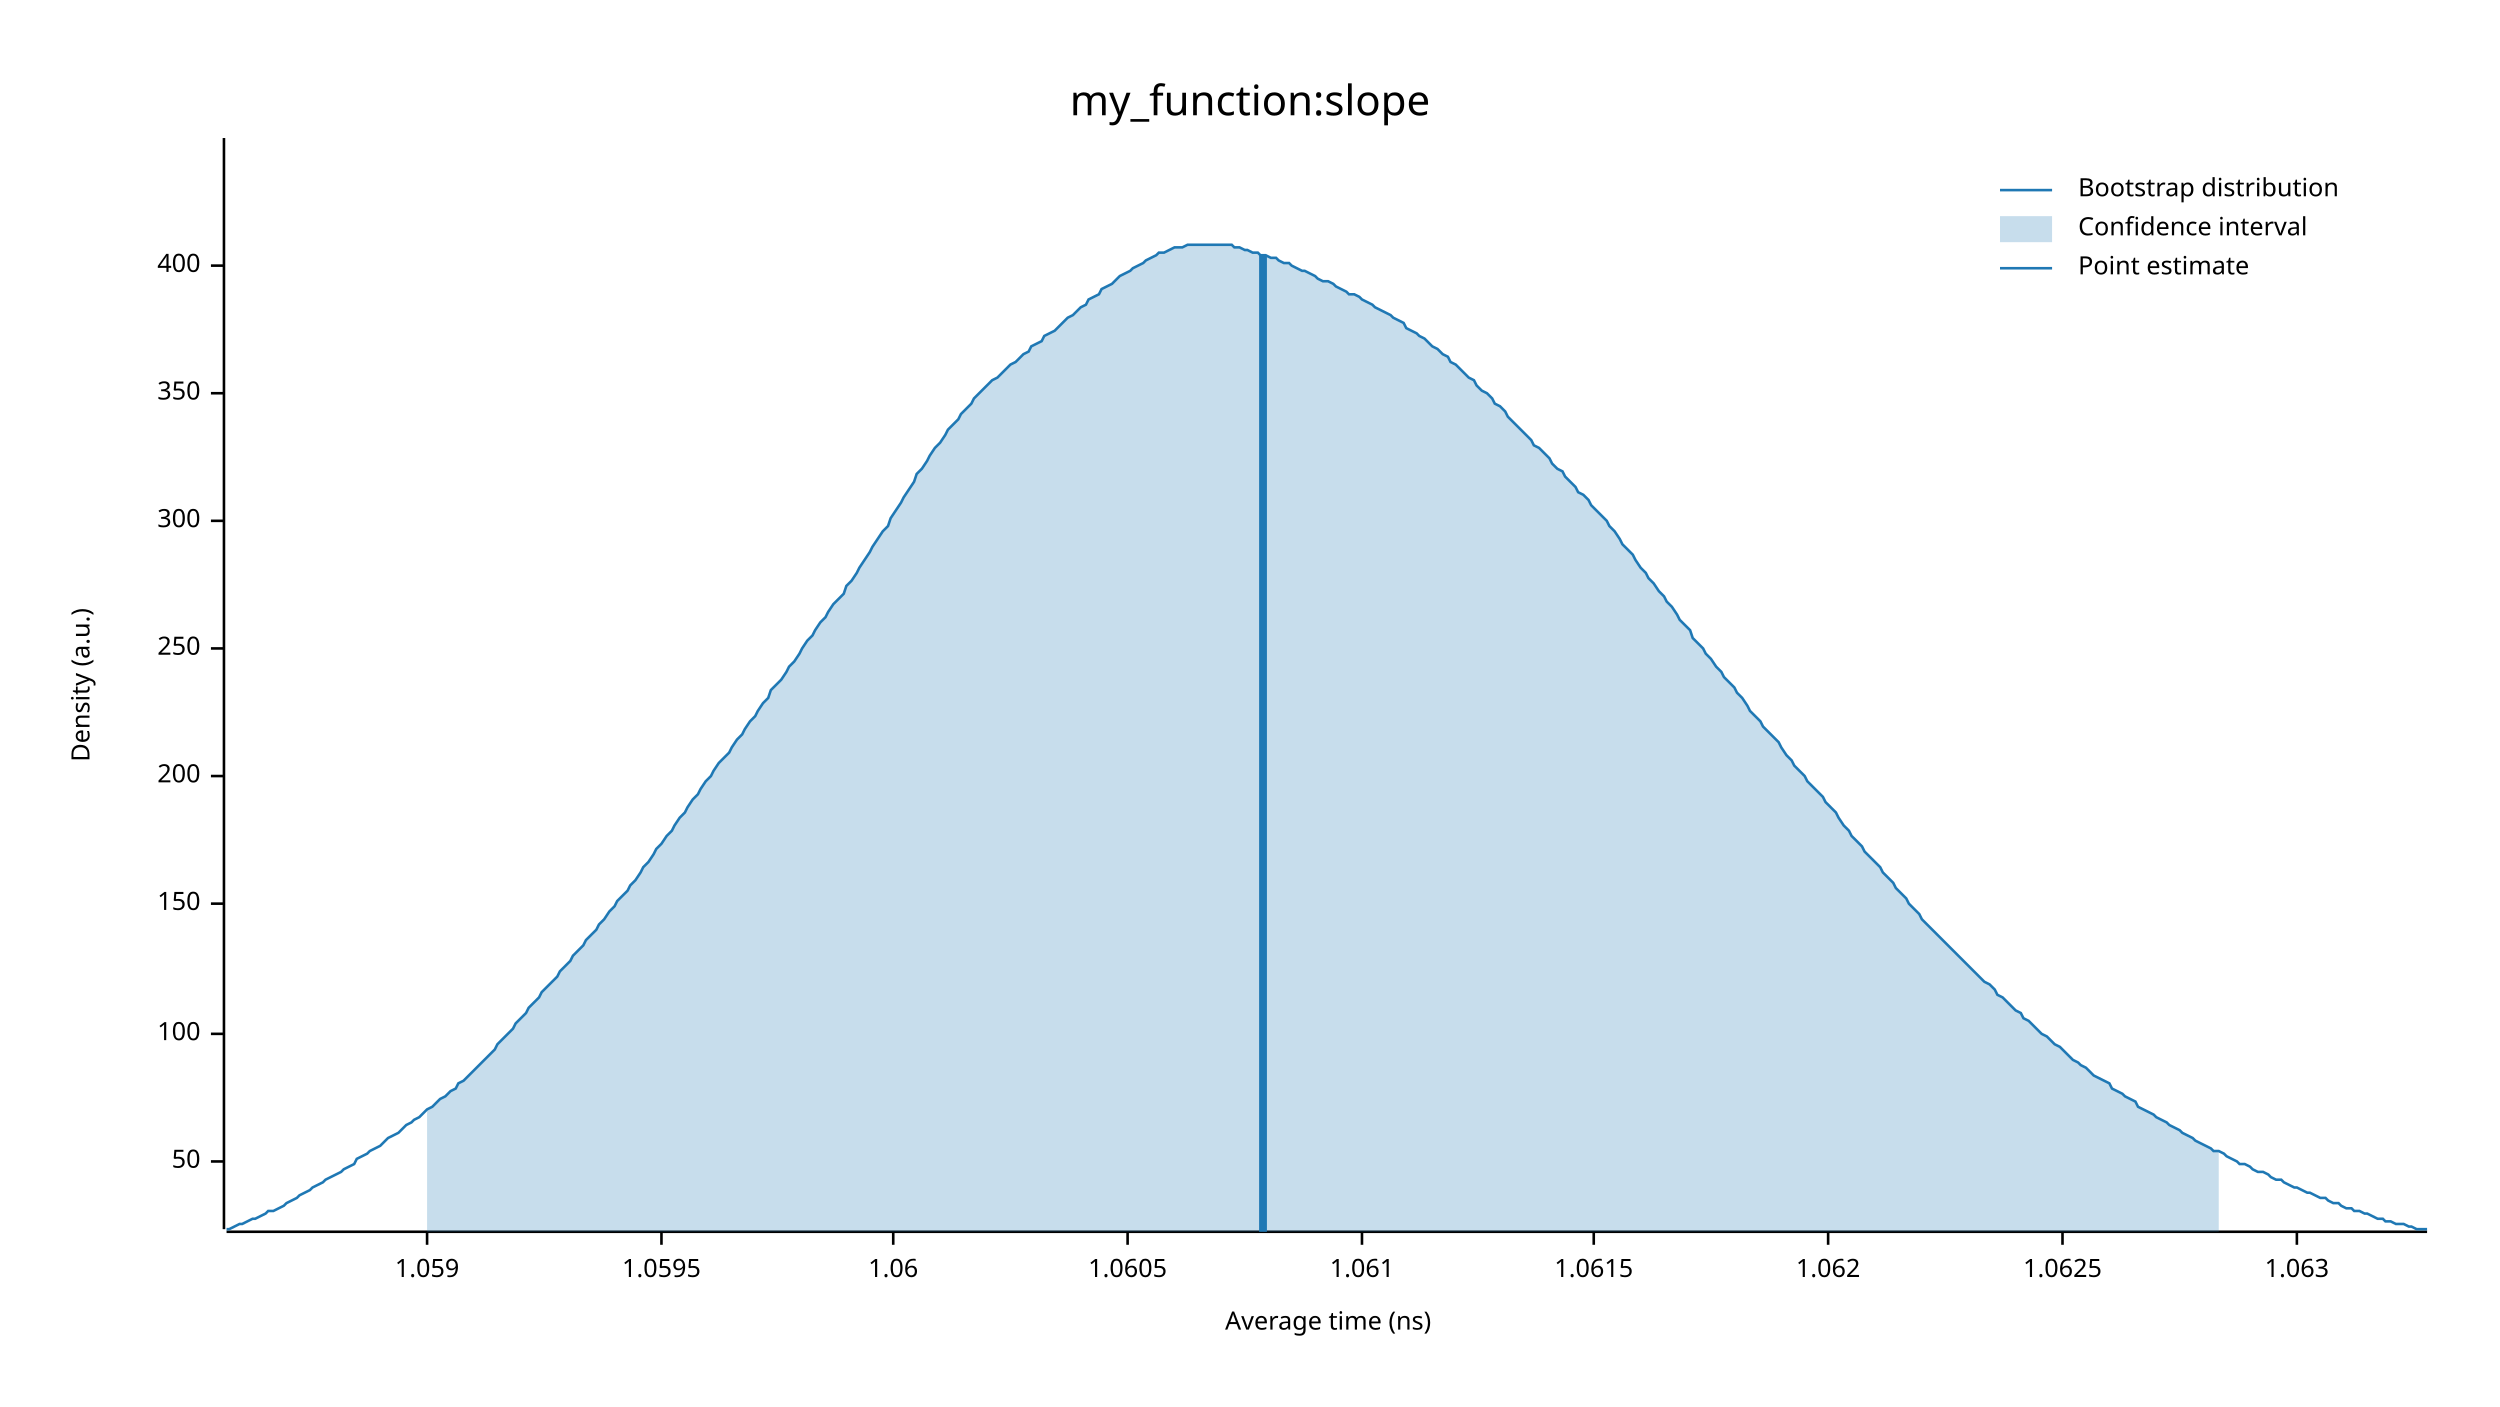
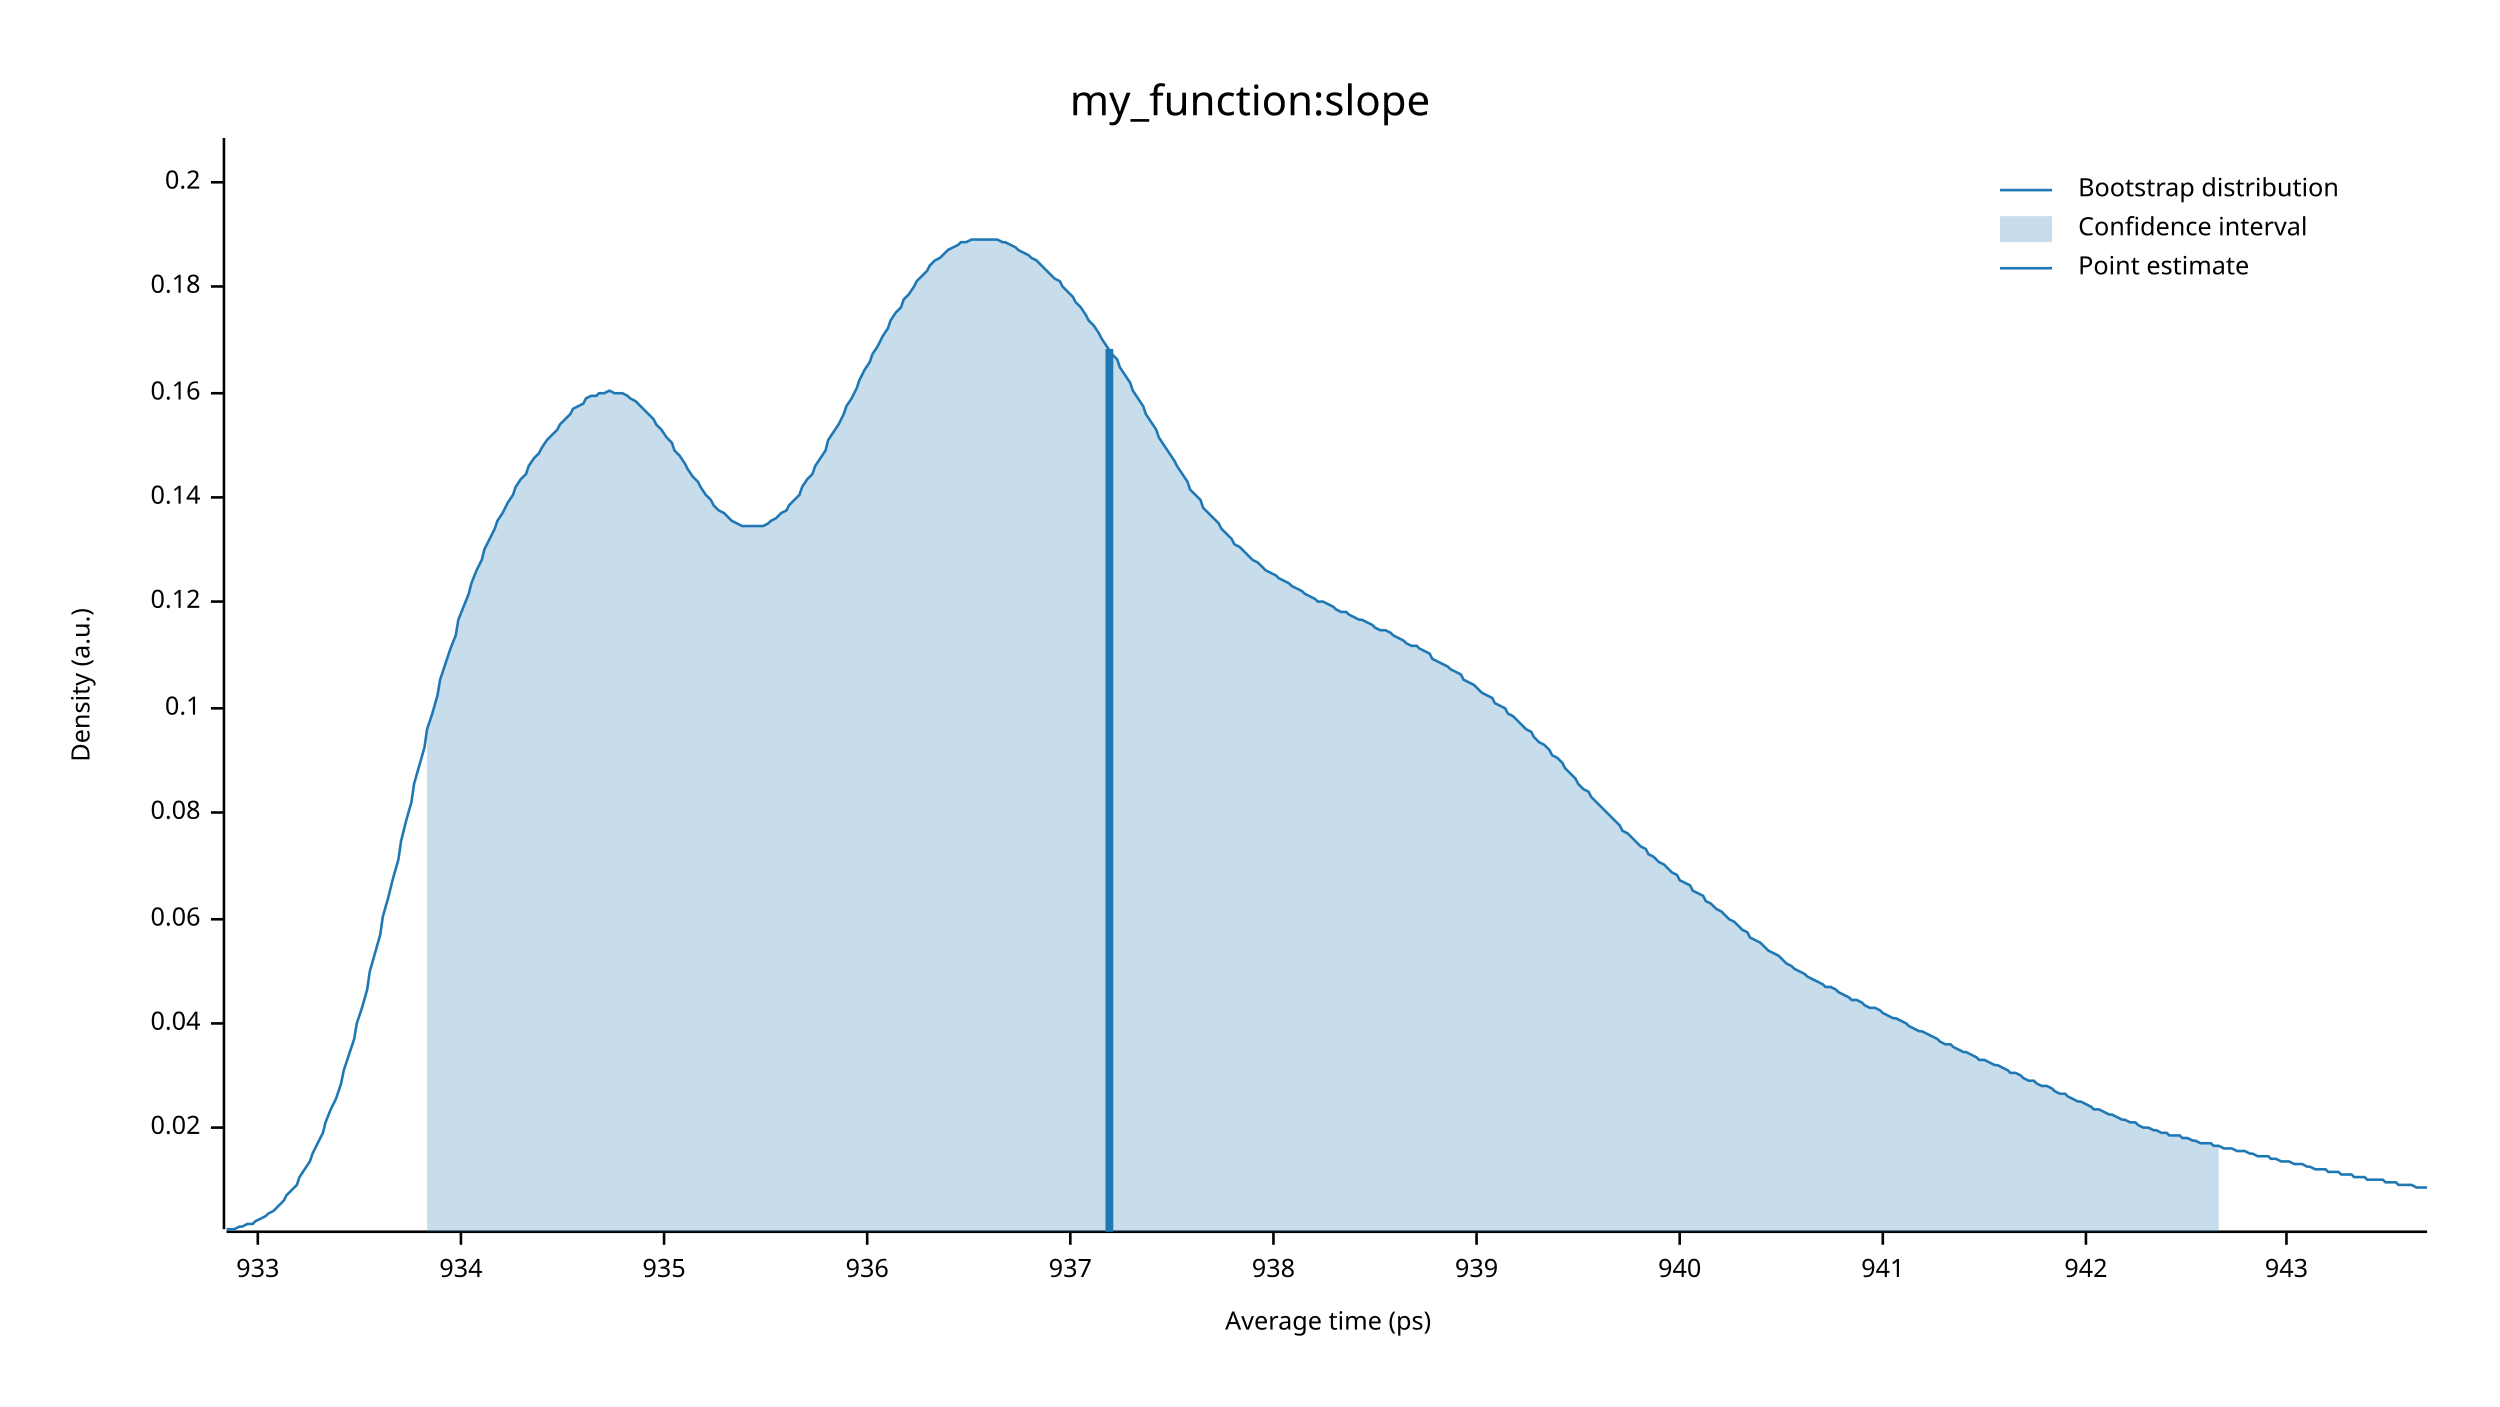
<svg xmlns="http://www.w3.org/2000/svg" width="960" height="540" viewBox="0 0 960 540">
  <text x="480" y="32" dy="0.76em" text-anchor="middle" font-family="sans-serif" font-size="16.129" opacity="1" fill="#000000">
my_function:slope
</text>
  <text x="27" y="263" dy="0.76em" text-anchor="middle" font-family="sans-serif" font-size="9.677" opacity="1" fill="#000000" transform="rotate(270, 27, 263)">
Density (a.u.)
</text>
  <text x="510" y="513" dy="-0.5ex" text-anchor="middle" font-family="sans-serif" font-size="9.677" opacity="1" fill="#000000">
- Average time (ns)
+ Average time (ps)
</text>
  <polyline fill="none" opacity="1" stroke="#000000" stroke-width="1" points="86,53 86,472 " />
-   <text x="77" y="446" dy="0.5ex" text-anchor="end" font-family="sans-serif" font-size="9.677" opacity="1" fill="#000000">
- 50
+   <text x="77" y="433" dy="0.5ex" text-anchor="end" font-family="sans-serif" font-size="9.677" opacity="1" fill="#000000">
+ 0.02
</text>
-   <polyline fill="none" opacity="1" stroke="#000000" stroke-width="1" points="81,446 86,446 " />
-   <text x="77" y="397" dy="0.5ex" text-anchor="end" font-family="sans-serif" font-size="9.677" opacity="1" fill="#000000">
- 100
+   <polyline fill="none" opacity="1" stroke="#000000" stroke-width="1" points="81,433 86,433 " />
+   <text x="77" y="393" dy="0.5ex" text-anchor="end" font-family="sans-serif" font-size="9.677" opacity="1" fill="#000000">
+ 0.04
</text>
-   <polyline fill="none" opacity="1" stroke="#000000" stroke-width="1" points="81,397 86,397 " />
-   <text x="77" y="347" dy="0.5ex" text-anchor="end" font-family="sans-serif" font-size="9.677" opacity="1" fill="#000000">
- 150
+   <polyline fill="none" opacity="1" stroke="#000000" stroke-width="1" points="81,393 86,393 " />
+   <text x="77" y="353" dy="0.5ex" text-anchor="end" font-family="sans-serif" font-size="9.677" opacity="1" fill="#000000">
+ 0.06
</text>
-   <polyline fill="none" opacity="1" stroke="#000000" stroke-width="1" points="81,347 86,347 " />
-   <text x="77" y="298" dy="0.5ex" text-anchor="end" font-family="sans-serif" font-size="9.677" opacity="1" fill="#000000">
- 200
+   <polyline fill="none" opacity="1" stroke="#000000" stroke-width="1" points="81,353 86,353 " />
+   <text x="77" y="312" dy="0.5ex" text-anchor="end" font-family="sans-serif" font-size="9.677" opacity="1" fill="#000000">
+ 0.08
</text>
-   <polyline fill="none" opacity="1" stroke="#000000" stroke-width="1" points="81,298 86,298 " />
-   <text x="77" y="249" dy="0.5ex" text-anchor="end" font-family="sans-serif" font-size="9.677" opacity="1" fill="#000000">
- 250
+   <polyline fill="none" opacity="1" stroke="#000000" stroke-width="1" points="81,312 86,312 " />
+   <text x="77" y="272" dy="0.5ex" text-anchor="end" font-family="sans-serif" font-size="9.677" opacity="1" fill="#000000">
+ 0.1
</text>
-   <polyline fill="none" opacity="1" stroke="#000000" stroke-width="1" points="81,249 86,249 " />
-   <text x="77" y="200" dy="0.5ex" text-anchor="end" font-family="sans-serif" font-size="9.677" opacity="1" fill="#000000">
- 300
+   <polyline fill="none" opacity="1" stroke="#000000" stroke-width="1" points="81,272 86,272 " />
+   <text x="77" y="231" dy="0.5ex" text-anchor="end" font-family="sans-serif" font-size="9.677" opacity="1" fill="#000000">
+ 0.12
</text>
-   <polyline fill="none" opacity="1" stroke="#000000" stroke-width="1" points="81,200 86,200 " />
+   <polyline fill="none" opacity="1" stroke="#000000" stroke-width="1" points="81,231 86,231 " />
+   <text x="77" y="191" dy="0.5ex" text-anchor="end" font-family="sans-serif" font-size="9.677" opacity="1" fill="#000000">
+ 0.14
+ </text>
+   <polyline fill="none" opacity="1" stroke="#000000" stroke-width="1" points="81,191 86,191 " />
  <text x="77" y="151" dy="0.5ex" text-anchor="end" font-family="sans-serif" font-size="9.677" opacity="1" fill="#000000">
- 350
+ 0.16
</text>
  <polyline fill="none" opacity="1" stroke="#000000" stroke-width="1" points="81,151 86,151 " />
-   <text x="77" y="102" dy="0.5ex" text-anchor="end" font-family="sans-serif" font-size="9.677" opacity="1" fill="#000000">
- 400
+   <text x="77" y="110" dy="0.5ex" text-anchor="end" font-family="sans-serif" font-size="9.677" opacity="1" fill="#000000">
+ 0.18
</text>
-   <polyline fill="none" opacity="1" stroke="#000000" stroke-width="1" points="81,102 86,102 " />
+   <polyline fill="none" opacity="1" stroke="#000000" stroke-width="1" points="81,110 86,110 " />
+   <text x="77" y="70" dy="0.5ex" text-anchor="end" font-family="sans-serif" font-size="9.677" opacity="1" fill="#000000">
+ 0.2
+ </text>
+   <polyline fill="none" opacity="1" stroke="#000000" stroke-width="1" points="81,70 86,70 " />
  <polyline fill="none" opacity="1" stroke="#000000" stroke-width="1" points="87,473 932,473 " />
-   <text x="164" y="483" dy="0.76em" text-anchor="middle" font-family="sans-serif" font-size="9.677" opacity="1" fill="#000000">
- 1.059
+   <text x="99" y="483" dy="0.76em" text-anchor="middle" font-family="sans-serif" font-size="9.677" opacity="1" fill="#000000">
+ 933
</text>
-   <polyline fill="none" opacity="1" stroke="#000000" stroke-width="1" points="164,473 164,478 " />
-   <text x="254" y="483" dy="0.76em" text-anchor="middle" font-family="sans-serif" font-size="9.677" opacity="1" fill="#000000">
- 1.0595
+   <polyline fill="none" opacity="1" stroke="#000000" stroke-width="1" points="99,473 99,478 " />
+   <text x="177" y="483" dy="0.76em" text-anchor="middle" font-family="sans-serif" font-size="9.677" opacity="1" fill="#000000">
+ 934
</text>
-   <polyline fill="none" opacity="1" stroke="#000000" stroke-width="1" points="254,473 254,478 " />
-   <text x="343" y="483" dy="0.76em" text-anchor="middle" font-family="sans-serif" font-size="9.677" opacity="1" fill="#000000">
- 1.06
+   <polyline fill="none" opacity="1" stroke="#000000" stroke-width="1" points="177,473 177,478 " />
+   <text x="255" y="483" dy="0.76em" text-anchor="middle" font-family="sans-serif" font-size="9.677" opacity="1" fill="#000000">
+ 935
</text>
-   <polyline fill="none" opacity="1" stroke="#000000" stroke-width="1" points="343,473 343,478 " />
-   <text x="433" y="483" dy="0.76em" text-anchor="middle" font-family="sans-serif" font-size="9.677" opacity="1" fill="#000000">
- 1.0605
+   <polyline fill="none" opacity="1" stroke="#000000" stroke-width="1" points="255,473 255,478 " />
+   <text x="333" y="483" dy="0.76em" text-anchor="middle" font-family="sans-serif" font-size="9.677" opacity="1" fill="#000000">
+ 936
</text>
-   <polyline fill="none" opacity="1" stroke="#000000" stroke-width="1" points="433,473 433,478 " />
-   <text x="523" y="483" dy="0.76em" text-anchor="middle" font-family="sans-serif" font-size="9.677" opacity="1" fill="#000000">
- 1.061
+   <polyline fill="none" opacity="1" stroke="#000000" stroke-width="1" points="333,473 333,478 " />
+   <text x="411" y="483" dy="0.76em" text-anchor="middle" font-family="sans-serif" font-size="9.677" opacity="1" fill="#000000">
+ 937
</text>
-   <polyline fill="none" opacity="1" stroke="#000000" stroke-width="1" points="523,473 523,478 " />
-   <text x="612" y="483" dy="0.76em" text-anchor="middle" font-family="sans-serif" font-size="9.677" opacity="1" fill="#000000">
- 1.0615
+   <polyline fill="none" opacity="1" stroke="#000000" stroke-width="1" points="411,473 411,478 " />
+   <text x="489" y="483" dy="0.76em" text-anchor="middle" font-family="sans-serif" font-size="9.677" opacity="1" fill="#000000">
+ 938
</text>
-   <polyline fill="none" opacity="1" stroke="#000000" stroke-width="1" points="612,473 612,478 " />
-   <text x="702" y="483" dy="0.76em" text-anchor="middle" font-family="sans-serif" font-size="9.677" opacity="1" fill="#000000">
- 1.062
+   <polyline fill="none" opacity="1" stroke="#000000" stroke-width="1" points="489,473 489,478 " />
+   <text x="567" y="483" dy="0.76em" text-anchor="middle" font-family="sans-serif" font-size="9.677" opacity="1" fill="#000000">
+ 939
</text>
-   <polyline fill="none" opacity="1" stroke="#000000" stroke-width="1" points="702,473 702,478 " />
-   <text x="792" y="483" dy="0.76em" text-anchor="middle" font-family="sans-serif" font-size="9.677" opacity="1" fill="#000000">
- 1.0625
+   <polyline fill="none" opacity="1" stroke="#000000" stroke-width="1" points="567,473 567,478 " />
+   <text x="645" y="483" dy="0.76em" text-anchor="middle" font-family="sans-serif" font-size="9.677" opacity="1" fill="#000000">
+ 940
</text>
-   <polyline fill="none" opacity="1" stroke="#000000" stroke-width="1" points="792,473 792,478 " />
-   <text x="882" y="483" dy="0.76em" text-anchor="middle" font-family="sans-serif" font-size="9.677" opacity="1" fill="#000000">
- 1.063
+   <polyline fill="none" opacity="1" stroke="#000000" stroke-width="1" points="645,473 645,478 " />
+   <text x="723" y="483" dy="0.76em" text-anchor="middle" font-family="sans-serif" font-size="9.677" opacity="1" fill="#000000">
+ 941
</text>
-   <polyline fill="none" opacity="1" stroke="#000000" stroke-width="1" points="882,473 882,478 " />
-   <polyline fill="none" opacity="1" stroke="#1F78B4" stroke-width="1" points="87,472 88,472 90,471 92,470 93,470 95,469 97,468 98,468 100,467 102,466 103,465 105,465 107,464 109,463 110,462 112,461 114,460 115,459 117,458 119,457 120,456 122,455 124,454 125,453 127,452 129,451 131,450 132,449 134,448 136,447 137,445 139,444 141,443 142,442 144,441 146,440 147,439 149,437 151,436 153,435 154,434 156,432 158,431 159,430 161,429 163,427 164,426 166,425 168,423 169,422 171,421 173,419 175,418 176,416 178,415 180,413 181,412 183,410 185,408 186,407 188,405 190,403 191,401 193,399 195,397 197,395 198,393 200,391 202,389 203,387 205,385 207,383 208,381 210,379 212,377 214,375 215,373 217,371 219,369 220,367 222,365 224,363 225,361 227,359 229,357 230,355 232,353 234,350 236,348 237,346 239,344 241,342 242,340 244,338 246,335 247,333 249,331 251,328 252,326 254,324 256,321 258,319 259,317 261,314 263,312 264,310 266,307 268,305 269,303 271,300 273,298 274,296 276,293 278,291 280,289 281,287 283,284 285,282 286,280 288,277 290,275 291,273 293,270 295,268 296,265 298,263 300,261 302,258 303,256 305,254 307,251 308,249 310,246 312,244 313,242 315,239 317,237 318,235 320,232 322,230 324,228 325,225 327,223 329,220 330,218 332,215 334,212 335,210 337,207 339,204 341,202 342,199 344,196 346,193 347,191 349,188 351,185 352,182 354,180 356,177 357,175 359,172 361,170 363,167 364,165 366,163 368,161 369,159 371,157 373,155 374,153 376,151 378,149 379,148 381,146 383,145 385,143 386,142 388,140 390,139 391,138 393,136 395,135 396,133 398,132 400,131 401,129 403,128 405,127 407,125 408,124 410,122 412,121 413,120 415,118 417,117 418,115 420,114 422,113 423,111 425,110 427,109 429,107 430,106 432,105 434,104 435,103 437,102 439,101 440,100 442,99 444,98 445,97 447,97 449,96 451,95 452,95 454,95 456,94 457,94 459,94 461,94 462,94 464,94 466,94 468,94 469,94 471,94 473,94 474,95 476,95 478,96 479,96 481,97 483,97 484,98 486,98 488,99 490,99 491,100 493,101 495,101 496,102 498,103 500,104 501,104 503,105 505,106 506,107 508,108 510,108 512,109 513,110 515,111 517,112 518,113 520,113 522,114 523,115 525,116 527,117 528,118 530,119 532,120 534,121 535,122 537,123 539,124 540,126 542,127 544,128 545,129 547,130 549,132 550,133 552,134 554,136 556,137 557,139 559,140 561,142 562,143 564,145 566,146 567,148 569,150 571,151 573,153 574,155 576,156 578,158 579,160 581,162 583,164 584,165 586,167 588,169 589,171 591,172 593,174 595,176 596,178 598,180 600,181 601,183 603,185 605,187 606,189 608,190 610,192 611,194 613,196 615,198 617,200 618,202 620,204 622,207 623,209 625,211 627,213 628,215 630,218 632,220 633,222 635,224 637,227 639,229 640,231 642,233 644,236 645,238 647,240 649,242 650,245 652,247 654,249 655,251 657,253 659,256 661,258 662,260 664,262 666,264 667,266 669,268 671,271 672,273 674,275 676,277 677,279 679,281 681,283 683,285 684,287 686,290 688,292 689,294 691,296 693,298 694,300 696,302 698,304 700,306 701,308 703,310 705,312 706,314 708,317 710,319 711,321 713,323 715,325 716,327 718,329 720,331 722,333 723,335 725,337 727,339 728,341 730,343 732,345 733,347 735,349 737,351 738,353 740,355 742,357 744,359 745,360 747,362 749,364 750,365 752,367 754,369 755,370 757,372 759,374 760,375 762,377 764,378 766,380 767,382 769,383 771,385 772,386 774,388 776,389 777,391 779,392 781,394 782,395 784,397 786,398 788,400 789,401 791,402 793,404 794,405 796,407 798,408 799,409 801,410 803,412 804,413 806,414 808,415 810,416 811,418 813,419 815,420 816,421 818,422 820,423 821,425 823,426 825,427 827,428 828,429 830,430 832,431 833,432 835,433 837,434 838,435 840,436 842,437 843,438 845,439 847,440 849,441 850,442 852,442 854,443 855,444 857,445 859,446 860,447 862,447 864,448 865,449 867,450 869,450 871,451 872,452 874,453 876,453 877,454 879,455 881,456 882,456 884,457 886,458 887,458 889,459 891,460 893,460 894,461 896,462 898,462 899,463 901,464 903,464 904,465 906,465 908,466 909,466 911,467 913,468 915,468 916,469 918,469 920,470 921,470 923,470 925,471 926,471 928,472 930,472 932,472 " />
-   <polygon opacity="0.25" fill="#1F78B4" points="164,426 166,425 168,423 169,422 171,421 173,419 175,418 176,416 178,415 180,413 181,412 183,410 185,408 186,407 188,405 190,403 191,401 193,399 195,397 197,395 198,393 200,391 202,389 203,387 205,385 207,383 208,381 210,379 212,377 214,375 215,373 217,371 219,369 220,367 222,365 224,363 225,361 227,359 229,357 230,355 232,353 234,350 236,348 237,346 239,344 241,342 242,340 244,338 246,335 247,333 249,331 251,328 252,326 254,324 256,321 258,319 259,317 261,314 263,312 264,310 266,307 268,305 269,303 271,300 273,298 274,296 276,293 278,291 280,289 281,287 283,284 285,282 286,280 288,277 290,275 291,273 293,270 295,268 296,265 298,263 300,261 302,258 303,256 305,254 307,251 308,249 310,246 312,244 313,242 315,239 317,237 318,235 320,232 322,230 324,228 325,225 327,223 329,220 330,218 332,215 334,212 335,210 337,207 339,204 341,202 342,199 344,196 346,193 347,191 349,188 351,185 352,182 354,180 356,177 357,175 359,172 361,170 363,167 364,165 366,163 368,161 369,159 371,157 373,155 374,153 376,151 378,149 379,148 381,146 383,145 385,143 386,142 388,140 390,139 391,138 393,136 395,135 396,133 398,132 400,131 401,129 403,128 405,127 407,125 408,124 410,122 412,121 413,120 415,118 417,117 418,115 420,114 422,113 423,111 425,110 427,109 429,107 430,106 432,105 434,104 435,103 437,102 439,101 440,100 442,99 444,98 445,97 447,97 449,96 451,95 452,95 454,95 456,94 457,94 459,94 461,94 462,94 464,94 466,94 468,94 469,94 471,94 473,94 474,95 476,95 478,96 479,96 481,97 483,97 484,98 486,98 488,99 490,99 491,100 493,101 495,101 496,102 498,103 500,104 501,104 503,105 505,106 506,107 508,108 510,108 512,109 513,110 515,111 517,112 518,113 520,113 522,114 523,115 525,116 527,117 528,118 530,119 532,120 534,121 535,122 537,123 539,124 540,126 542,127 544,128 545,129 547,130 549,132 550,133 552,134 554,136 556,137 557,139 559,140 561,142 562,143 564,145 566,146 567,148 569,150 571,151 573,153 574,155 576,156 578,158 579,160 581,162 583,164 584,165 586,167 588,169 589,171 591,172 593,174 595,176 596,178 598,180 600,181 601,183 603,185 605,187 606,189 608,190 610,192 611,194 613,196 615,198 617,200 618,202 620,204 622,207 623,209 625,211 627,213 628,215 630,218 632,220 633,222 635,224 637,227 639,229 640,231 642,233 644,236 645,238 647,240 649,242 650,245 652,247 654,249 655,251 657,253 659,256 661,258 662,260 664,262 666,264 667,266 669,268 671,271 672,273 674,275 676,277 677,279 679,281 681,283 683,285 684,287 686,290 688,292 689,294 691,296 693,298 694,300 696,302 698,304 700,306 701,308 703,310 705,312 706,314 708,317 710,319 711,321 713,323 715,325 716,327 718,329 720,331 722,333 723,335 725,337 727,339 728,341 730,343 732,345 733,347 735,349 737,351 738,353 740,355 742,357 744,359 745,360 747,362 749,364 750,365 752,367 754,369 755,370 757,372 759,374 760,375 762,377 764,378 766,380 767,382 769,383 771,385 772,386 774,388 776,389 777,391 779,392 781,394 782,395 784,397 786,398 788,400 789,401 791,402 793,404 794,405 796,407 798,408 799,409 801,410 803,412 804,413 806,414 808,415 810,416 811,418 813,419 815,420 816,421 818,422 820,423 821,425 823,426 825,427 827,428 828,429 830,430 832,431 833,432 835,433 837,434 838,435 840,436 842,437 843,438 845,439 847,440 849,441 850,442 852,442 852,473 164,473 " />
-   <polyline fill="none" opacity="1" stroke="#1F78B4" stroke-width="3" points="485,473 485,98 " />
+   <polyline fill="none" opacity="1" stroke="#000000" stroke-width="1" points="723,473 723,478 " />
+   <text x="801" y="483" dy="0.76em" text-anchor="middle" font-family="sans-serif" font-size="9.677" opacity="1" fill="#000000">
+ 942
+ </text>
+   <polyline fill="none" opacity="1" stroke="#000000" stroke-width="1" points="801,473 801,478 " />
+   <text x="878" y="483" dy="0.76em" text-anchor="middle" font-family="sans-serif" font-size="9.677" opacity="1" fill="#000000">
+ 943
+ </text>
+   <polyline fill="none" opacity="1" stroke="#000000" stroke-width="1" points="878,473 878,478 " />
+   <polyline fill="none" opacity="1" stroke="#1F78B4" stroke-width="1" points="87,472 88,472 90,472 92,471 93,471 95,470 97,470 98,469 100,468 102,467 103,466 105,465 107,463 109,461 110,459 112,457 114,455 115,452 117,449 119,446 120,443 122,439 124,435 125,431 127,426 129,422 131,416 132,411 134,405 136,399 137,393 139,387 141,380 142,373 144,366 146,359 147,352 149,345 151,337 153,330 154,323 156,315 158,308 159,301 161,294 163,287 164,280 166,274 168,267 169,261 171,255 173,249 175,244 176,238 178,233 180,228 181,224 183,219 185,215 186,211 188,207 190,203 191,200 193,197 195,193 197,190 198,187 200,184 202,182 203,179 205,176 207,174 208,172 210,169 212,167 214,165 215,163 217,161 219,159 220,157 222,156 224,155 225,153 227,152 229,152 230,151 232,151 234,150 236,151 237,151 239,151 241,152 242,153 244,154 246,156 247,157 249,159 251,161 252,163 254,165 256,168 258,170 259,173 261,175 263,178 264,180 266,183 268,185 269,187 271,190 273,192 274,194 276,196 278,197 280,199 281,200 283,201 285,202 286,202 288,202 290,202 291,202 293,202 295,201 296,200 298,199 300,197 302,196 303,194 305,192 307,190 308,187 310,184 312,182 313,179 315,176 317,173 318,169 320,166 322,163 324,159 325,156 327,153 329,149 330,146 332,142 334,139 335,136 337,133 339,129 341,126 342,123 344,120 346,118 347,115 349,113 351,110 352,108 354,106 356,104 357,102 359,100 361,99 363,97 364,96 366,95 368,94 369,93 371,93 373,92 374,92 376,92 378,92 379,92 381,92 383,92 385,93 386,93 388,94 390,95 391,96 393,97 395,98 396,99 398,100 400,102 401,103 403,105 405,107 407,108 408,110 410,112 412,114 413,116 415,118 417,121 418,123 420,125 422,128 423,130 425,133 427,136 429,138 430,141 432,144 434,147 435,150 437,153 439,156 440,159 442,162 444,165 445,168 447,171 449,174 451,177 452,179 454,182 456,185 457,188 459,190 461,192 462,195 464,197 466,199 468,201 469,203 471,205 473,207 474,209 476,210 478,212 479,213 481,215 483,216 484,217 486,219 488,220 490,221 491,222 493,223 495,224 496,225 498,226 500,227 501,228 503,229 505,230 506,231 508,231 510,232 512,233 513,234 515,235 517,235 518,236 520,237 522,238 523,238 525,239 527,240 528,241 530,242 532,242 534,243 535,244 537,245 539,246 540,247 542,248 544,248 545,249 547,250 549,251 550,253 552,254 554,255 556,256 557,257 559,258 561,259 562,261 564,262 566,263 567,264 569,266 571,267 573,268 574,270 576,271 578,272 579,274 581,275 583,277 584,278 586,280 588,281 589,283 591,285 593,286 595,288 596,290 598,291 600,293 601,295 603,297 605,299 606,301 608,303 610,304 611,306 613,308 615,310 617,312 618,313 620,315 622,317 623,319 625,320 627,322 628,323 630,325 632,326 633,328 635,329 637,331 639,332 640,333 642,335 644,336 645,338 647,339 649,340 650,342 652,343 654,344 655,346 657,347 659,349 661,350 662,351 664,353 666,354 667,355 669,357 671,358 672,360 674,361 676,362 677,363 679,365 681,366 683,367 684,368 686,370 688,371 689,372 691,373 693,374 694,375 696,376 698,377 700,378 701,379 703,379 705,380 706,381 708,382 710,383 711,384 713,384 715,385 716,386 718,387 720,387 722,388 723,389 725,390 727,391 728,391 730,392 732,393 733,394 735,395 737,396 738,396 740,397 742,398 744,399 745,400 747,401 749,401 750,402 752,403 754,404 755,404 757,405 759,406 760,407 762,407 764,408 766,409 767,409 769,410 771,411 772,412 774,412 776,413 777,414 779,415 781,415 782,416 784,417 786,417 788,418 789,419 791,420 793,420 794,421 796,422 798,423 799,423 801,424 803,425 804,426 806,426 808,427 810,428 811,428 813,429 815,430 816,430 818,431 820,431 821,432 823,433 825,433 827,434 828,434 830,435 832,435 833,436 835,436 837,436 838,437 840,437 842,438 843,438 845,439 847,439 849,439 850,440 852,440 854,441 855,441 857,441 859,442 860,442 862,442 864,443 865,443 867,444 869,444 871,444 872,445 874,445 876,446 877,446 879,446 881,447 882,447 884,447 886,448 887,448 889,449 891,449 893,449 894,450 896,450 898,450 899,451 901,451 903,451 904,452 906,452 908,452 909,453 911,453 913,453 915,453 916,454 918,454 920,454 921,455 923,455 925,455 926,455 928,456 930,456 932,456 " />
+   <polygon opacity="0.25" fill="#1F78B4" points="164,280 166,274 168,267 169,261 171,255 173,249 175,244 176,238 178,233 180,228 181,224 183,219 185,215 186,211 188,207 190,203 191,200 193,197 195,193 197,190 198,187 200,184 202,182 203,179 205,176 207,174 208,172 210,169 212,167 214,165 215,163 217,161 219,159 220,157 222,156 224,155 225,153 227,152 229,152 230,151 232,151 234,150 236,151 237,151 239,151 241,152 242,153 244,154 246,156 247,157 249,159 251,161 252,163 254,165 256,168 258,170 259,173 261,175 263,178 264,180 266,183 268,185 269,187 271,190 273,192 274,194 276,196 278,197 280,199 281,200 283,201 285,202 286,202 288,202 290,202 291,202 293,202 295,201 296,200 298,199 300,197 302,196 303,194 305,192 307,190 308,187 310,184 312,182 313,179 315,176 317,173 318,169 320,166 322,163 324,159 325,156 327,153 329,149 330,146 332,142 334,139 335,136 337,133 339,129 341,126 342,123 344,120 346,118 347,115 349,113 351,110 352,108 354,106 356,104 357,102 359,100 361,99 363,97 364,96 366,95 368,94 369,93 371,93 373,92 374,92 376,92 378,92 379,92 381,92 383,92 385,93 386,93 388,94 390,95 391,96 393,97 395,98 396,99 398,100 400,102 401,103 403,105 405,107 407,108 408,110 410,112 412,114 413,116 415,118 417,121 418,123 420,125 422,128 423,130 425,133 427,136 429,138 430,141 432,144 434,147 435,150 437,153 439,156 440,159 442,162 444,165 445,168 447,171 449,174 451,177 452,179 454,182 456,185 457,188 459,190 461,192 462,195 464,197 466,199 468,201 469,203 471,205 473,207 474,209 476,210 478,212 479,213 481,215 483,216 484,217 486,219 488,220 490,221 491,222 493,223 495,224 496,225 498,226 500,227 501,228 503,229 505,230 506,231 508,231 510,232 512,233 513,234 515,235 517,235 518,236 520,237 522,238 523,238 525,239 527,240 528,241 530,242 532,242 534,243 535,244 537,245 539,246 540,247 542,248 544,248 545,249 547,250 549,251 550,253 552,254 554,255 556,256 557,257 559,258 561,259 562,261 564,262 566,263 567,264 569,266 571,267 573,268 574,270 576,271 578,272 579,274 581,275 583,277 584,278 586,280 588,281 589,283 591,285 593,286 595,288 596,290 598,291 600,293 601,295 603,297 605,299 606,301 608,303 610,304 611,306 613,308 615,310 617,312 618,313 620,315 622,317 623,319 625,320 627,322 628,323 630,325 632,326 633,328 635,329 637,331 639,332 640,333 642,335 644,336 645,338 647,339 649,340 650,342 652,343 654,344 655,346 657,347 659,349 661,350 662,351 664,353 666,354 667,355 669,357 671,358 672,360 674,361 676,362 677,363 679,365 681,366 683,367 684,368 686,370 688,371 689,372 691,373 693,374 694,375 696,376 698,377 700,378 701,379 703,379 705,380 706,381 708,382 710,383 711,384 713,384 715,385 716,386 718,387 720,387 722,388 723,389 725,390 727,391 728,391 730,392 732,393 733,394 735,395 737,396 738,396 740,397 742,398 744,399 745,400 747,401 749,401 750,402 752,403 754,404 755,404 757,405 759,406 760,407 762,407 764,408 766,409 767,409 769,410 771,411 772,412 774,412 776,413 777,414 779,415 781,415 782,416 784,417 786,417 788,418 789,419 791,420 793,420 794,421 796,422 798,423 799,423 801,424 803,425 804,426 806,426 808,427 810,428 811,428 813,429 815,430 816,430 818,431 820,431 821,432 823,433 825,433 827,434 828,434 830,435 832,435 833,436 835,436 837,436 838,437 840,437 842,438 843,438 845,439 847,439 849,439 850,440 852,440 852,473 164,473 " />
+   <polyline fill="none" opacity="1" stroke="#1F78B4" stroke-width="3" points="426,473 426,134 " />
  <text x="798" y="68" dy="0.76em" text-anchor="start" font-family="sans-serif" font-size="9.677" opacity="1" fill="#000000">
Bootstrap distribution
</text>
  <text x="798" y="83" dy="0.76em" text-anchor="start" font-family="sans-serif" font-size="9.677" opacity="1" fill="#000000">
Confidence interval
</text>
  <text x="798" y="98" dy="0.76em" text-anchor="start" font-family="sans-serif" font-size="9.677" opacity="1" fill="#000000">
Point estimate
</text>
  <polyline fill="none" opacity="1" stroke="#1F78B4" stroke-width="1" points="768,73 788,73 " />
  <rect x="768" y="83" width="20" height="10" opacity="0.25" fill="#1F78B4" stroke="none" />
  <polyline fill="none" opacity="1" stroke="#1F78B4" stroke-width="1" points="768,103 788,103 " />
</svg>
